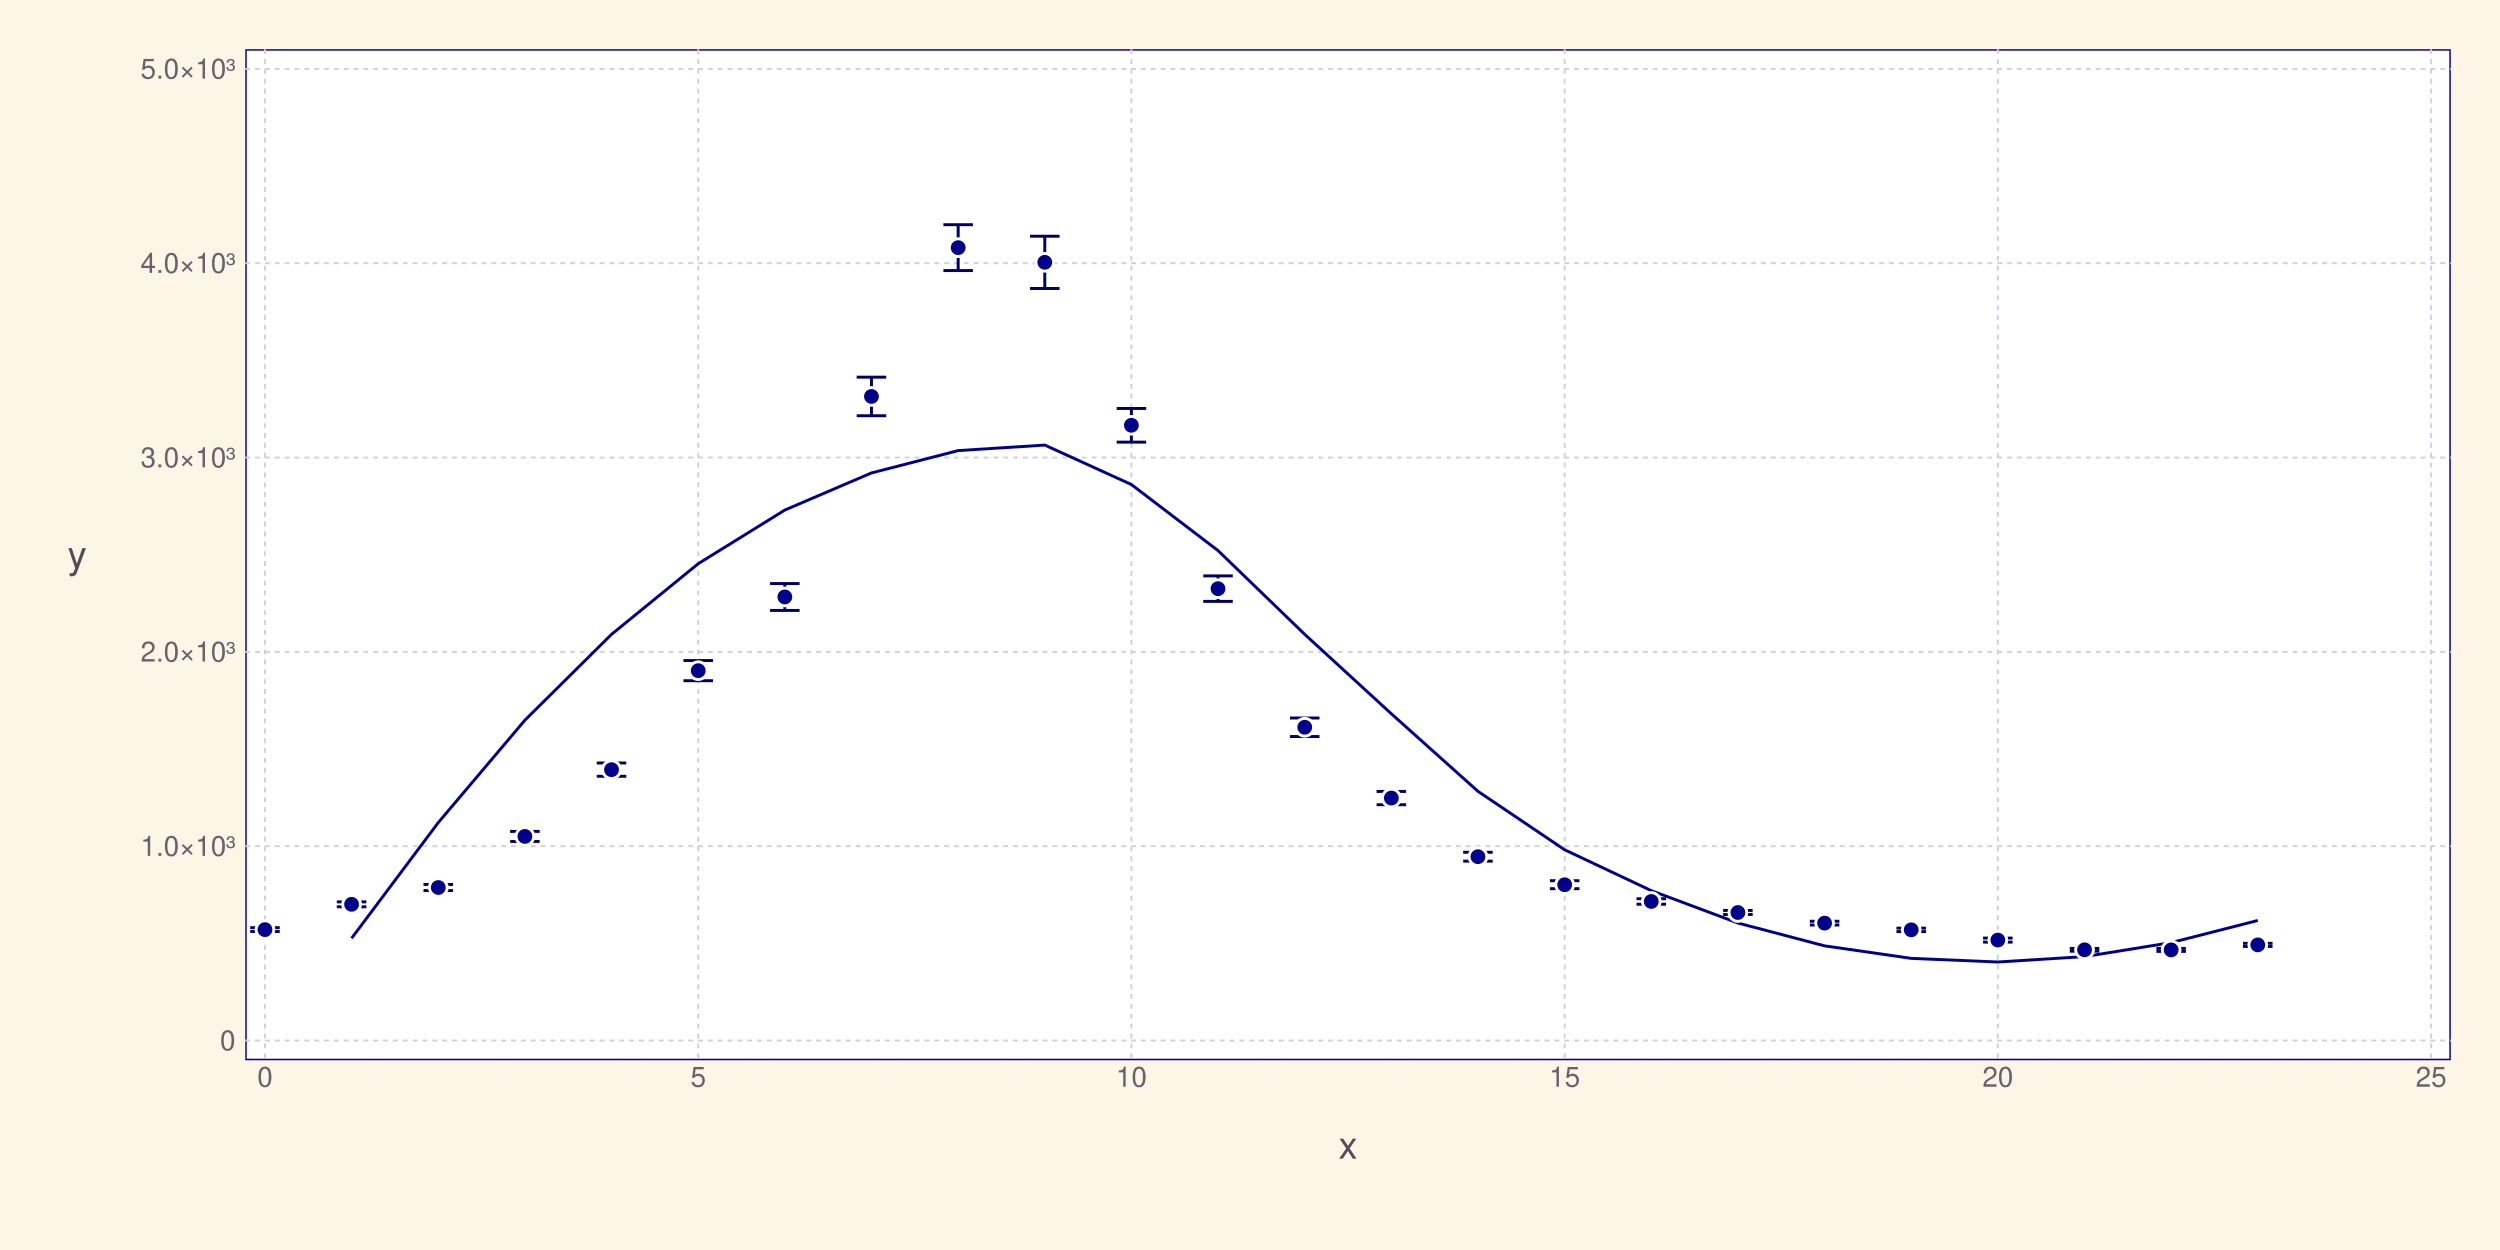
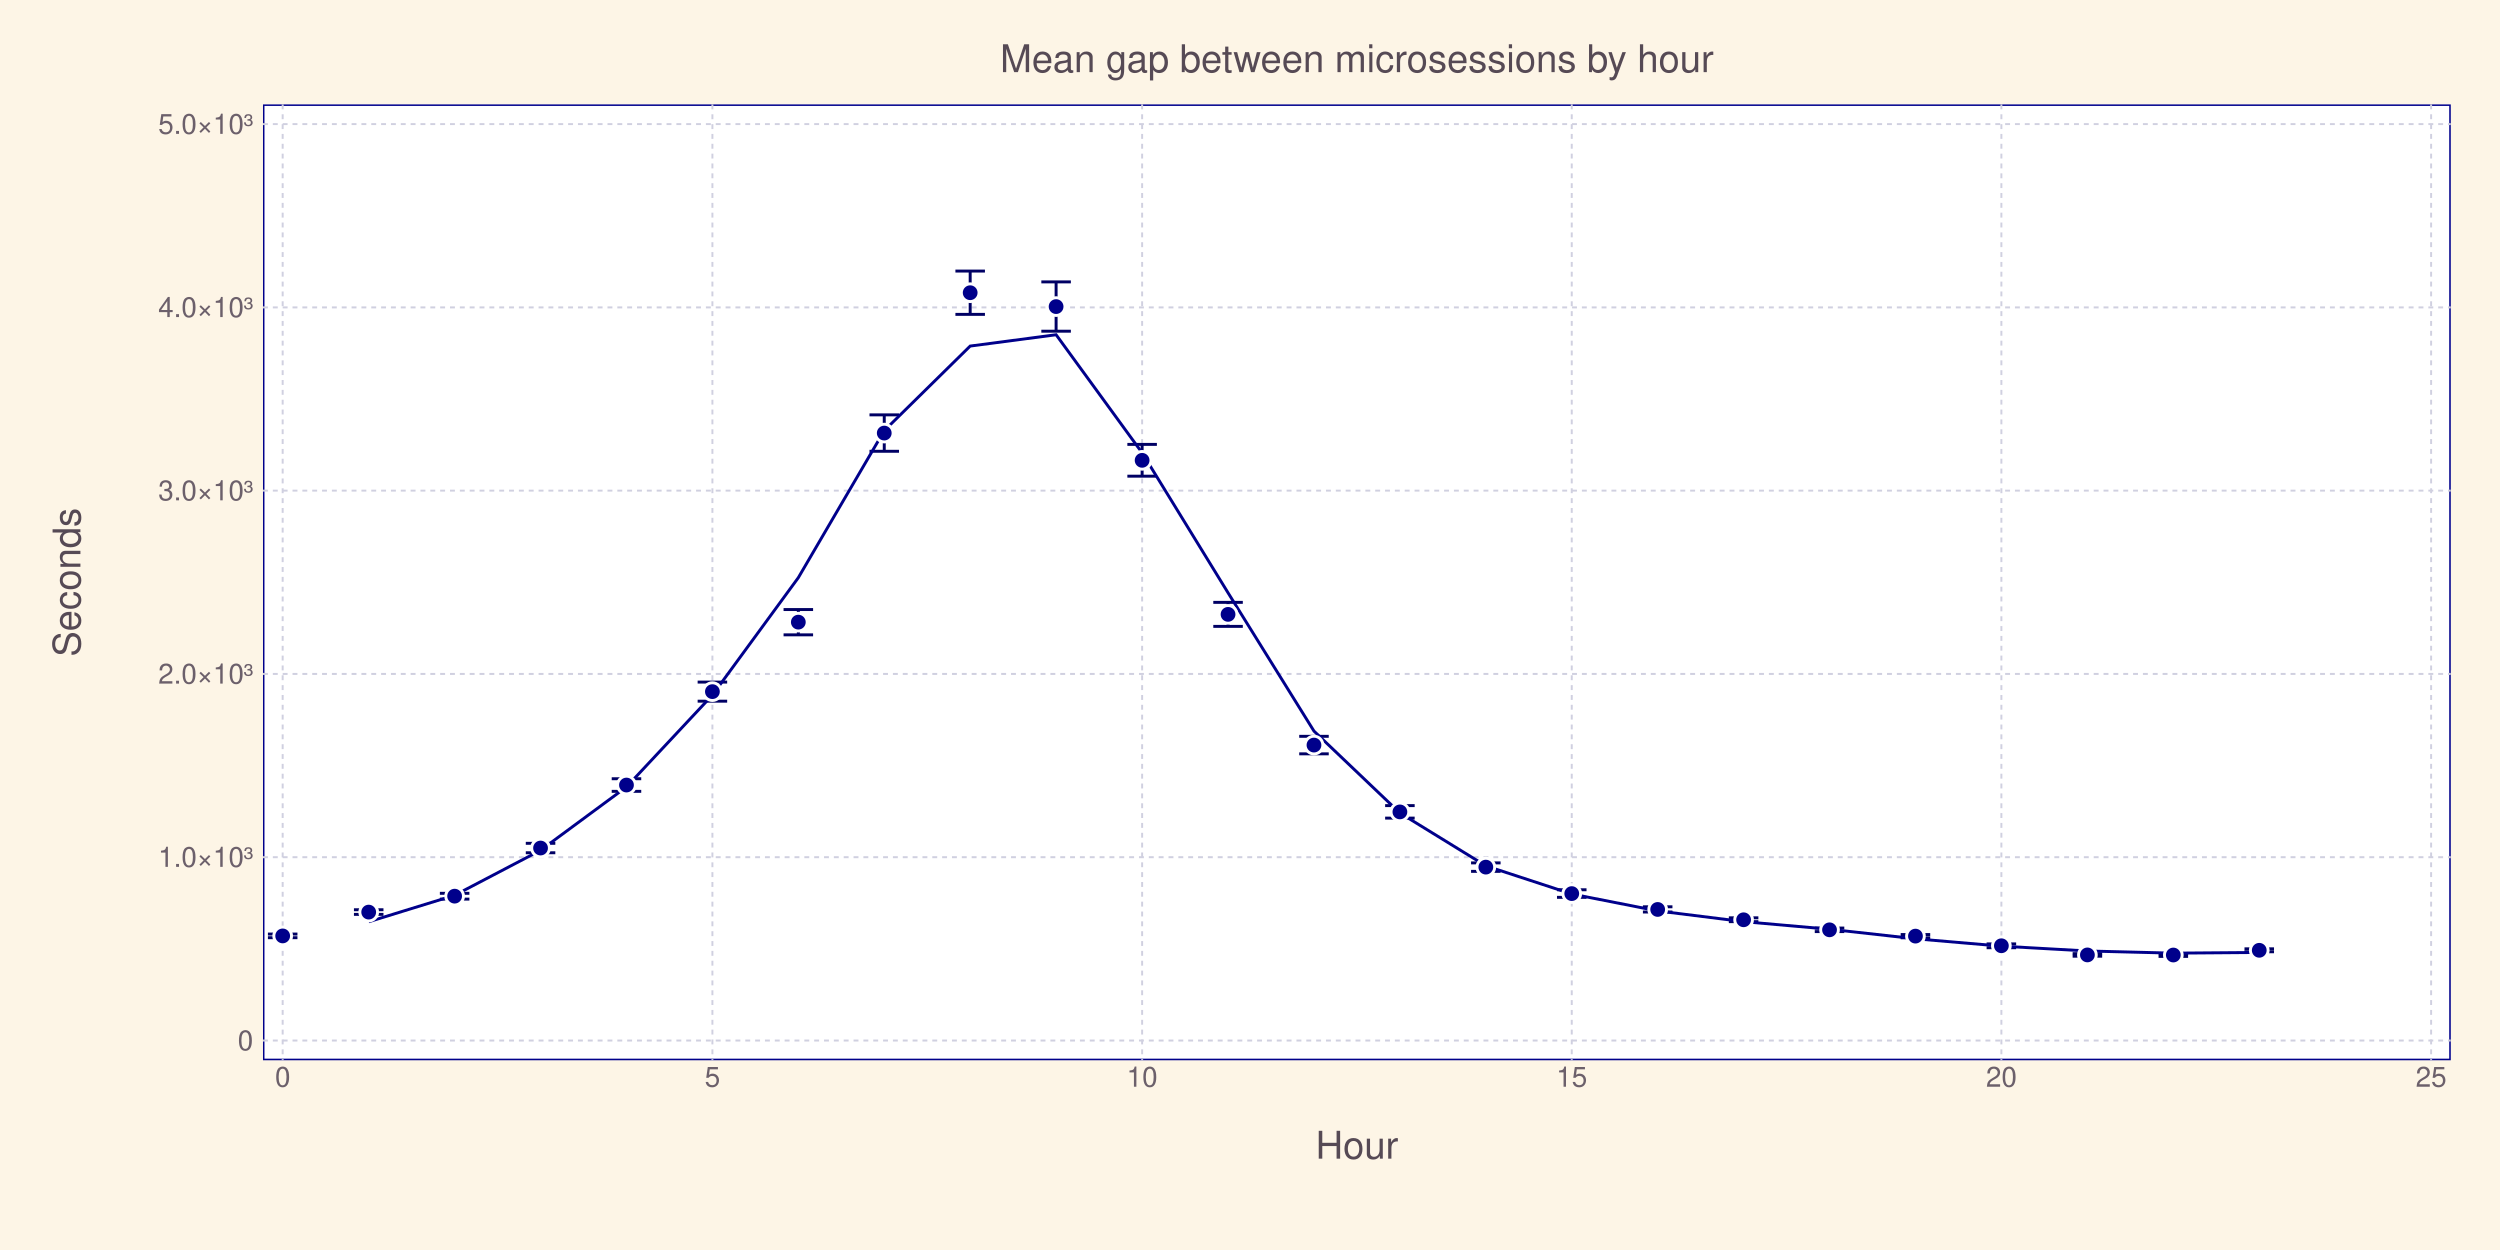
<svg xmlns="http://www.w3.org/2000/svg" xmlns:xlink="http://www.w3.org/1999/xlink" version="1.2" width="254mm" height="127mm" viewBox="0 0 254 127" stroke="none" fill="#000000" stroke-width="0.3" font-size="3.88">
-   <g stroke="#000000" stroke-opacity="0.000" fill="#FDF5E6" id="img-24897354-1">
+   <g stroke="#000000" stroke-opacity="0.000" fill="#FDF5E6" id="img-4f530294-1">
    <rect x="0" y="0" width="254" height="127" />
  </g>
-   <g class="plotroot xscalable yscalable" id="img-24897354-2">
-     <g font-size="3.88" font-family="'PT Sans','Helvetica Neue','Helvetica',sans-serif" fill="#564A55" stroke="#000000" stroke-opacity="0.000" id="img-24897354-3">
-       <text x="136.96" y="115.39" text-anchor="middle" dy="0.6em">x</text>
-     </g>
-     <g class="guide xlabels" font-size="2.82" font-family="'PT Sans Caption','Helvetica Neue','Helvetica',sans-serif" fill="#6C606B" id="img-24897354-4">
-       <text x="26.92" y="108.72" text-anchor="middle" dy="0.6em">0</text>
-       <text x="70.94" y="108.72" text-anchor="middle" dy="0.6em">5</text>
-       <text x="114.95" y="108.72" text-anchor="middle" dy="0.6em">10</text>
-       <text x="158.97" y="108.72" text-anchor="middle" dy="0.6em">15</text>
-       <text x="202.98" y="108.72" text-anchor="middle" dy="0.6em">20</text>
+   <g class="plotroot xscalable yscalable" id="img-4f530294-2">
+     <g font-size="3.88" font-family="'PT Sans','Helvetica Neue','Helvetica',sans-serif" fill="#564A55" stroke="#000000" stroke-opacity="0.000" id="img-4f530294-3">
+       <text x="137.86" y="115.39" text-anchor="middle" dy="0.6em">Hour</text>
+     </g>
+     <g class="guide xlabels" font-size="2.82" font-family="'PT Sans Caption','Helvetica Neue','Helvetica',sans-serif" fill="#6C606B" id="img-4f530294-4">
+       <text x="28.72" y="108.72" text-anchor="middle" dy="0.6em">0</text>
+       <text x="72.38" y="108.72" text-anchor="middle" dy="0.6em">5</text>
+       <text x="116.04" y="108.72" text-anchor="middle" dy="0.6em">10</text>
+       <text x="159.69" y="108.72" text-anchor="middle" dy="0.6em">15</text>
+       <text x="203.34" y="108.72" text-anchor="middle" dy="0.6em">20</text>
      <text x="247" y="108.72" text-anchor="middle" dy="0.6em">25</text>
    </g>
-     <g clip-path="url(#img-24897354-5)">
-       <g id="img-24897354-6">
-         <g pointer-events="visible" opacity="1" fill="#FFFFFF" stroke="#00008B" class="guide background" id="img-24897354-7">
-           <rect x="24.92" y="5" width="224.08" height="102.72" />
-         </g>
-         <g class="guide ygridlines xfixed" stroke-dasharray="0.5,0.5" stroke-width="0.2" stroke="#D0D0E0" id="img-24897354-8">
-           <path fill="none" d="M24.92,105.72 L 249 105.72" />
-           <path fill="none" d="M24.92,85.97 L 249 85.97" />
-           <path fill="none" d="M24.92,66.23 L 249 66.23" />
-           <path fill="none" d="M24.92,46.49 L 249 46.49" />
-           <path fill="none" d="M24.92,26.74 L 249 26.74" />
-           <path fill="none" d="M24.92,7 L 249 7" />
-         </g>
-         <g class="guide xgridlines yfixed" stroke-dasharray="0.5,0.5" stroke-width="0.2" stroke="#D0D0E0" id="img-24897354-9">
-           <path fill="none" d="M26.92,5 L 26.92 107.72" />
-           <path fill="none" d="M70.94,5 L 70.94 107.72" />
-           <path fill="none" d="M114.95,5 L 114.95 107.72" />
-           <path fill="none" d="M158.97,5 L 158.97 107.72" />
-           <path fill="none" d="M202.98,5 L 202.98 107.72" />
-           <path fill="none" d="M247,5 L 247 107.72" />
-         </g>
-         <g class="plotpanel" id="img-24897354-10">
-           <g class="geometry color_RGB{Float32}(0.0f0,0.0f0,0.54509807f0)" stroke-width="0.3" stroke="#000064" id="img-24897354-11">
-             <path fill="none" d="M25.42,94.64 L 28.42 94.64" />
-             <path fill="none" d="M34.22,92.13 L 37.22 92.13" />
-             <path fill="none" d="M43.03,90.48 L 46.03 90.48" />
-             <path fill="none" d="M51.83,85.49 L 54.83 85.49" />
-             <path fill="none" d="M60.63,78.87 L 63.63 78.87" />
-             <path fill="none" d="M69.44,69.16 L 72.44 69.16" />
-             <path fill="none" d="M78.24,62.02 L 81.24 62.02" />
-             <path fill="none" d="M87.04,42.24 L 90.04 42.24" />
-             <path fill="none" d="M95.85,27.49 L 98.85 27.49" />
-             <path fill="none" d="M104.65,29.31 L 107.65 29.31" />
-             <path fill="none" d="M113.45,44.92 L 116.45 44.92" />
-             <path fill="none" d="M122.25,61.1 L 125.25 61.1" />
-             <path fill="none" d="M131.06,74.83 L 134.06 74.83" />
-             <path fill="none" d="M139.86,81.76 L 142.86 81.76" />
-             <path fill="none" d="M148.66,87.49 L 151.66 87.49" />
-             <path fill="none" d="M157.47,90.29 L 160.47 90.29" />
-             <path fill="none" d="M166.27,91.87 L 169.27 91.87" />
-             <path fill="none" d="M175.07,92.91 L 178.07 92.91" />
-             <path fill="none" d="M183.88,93.98 L 186.88 93.98" />
-             <path fill="none" d="M192.68,94.65 L 195.68 94.65" />
-             <path fill="none" d="M201.48,95.72 L 204.48 95.72" />
-             <path fill="none" d="M210.29,96.64 L 213.29 96.64" />
-             <path fill="none" d="M219.09,96.66 L 222.09 96.66" />
-             <path fill="none" d="M227.89,96.16 L 230.89 96.16" />
-             <path fill="none" d="M26.92,94.25 L 26.92 94.64" />
-             <path fill="none" d="M35.72,91.63 L 35.72 92.13" />
-             <path fill="none" d="M44.53,89.86 L 44.53 90.48" />
-             <path fill="none" d="M53.33,84.47 L 53.33 85.49" />
-             <path fill="none" d="M62.13,77.52 L 62.13 78.87" />
-             <path fill="none" d="M70.94,67.11 L 70.94 69.16" />
-             <path fill="none" d="M79.74,59.29 L 79.74 62.02" />
-             <path fill="none" d="M88.54,38.32 L 88.54 42.24" />
-             <path fill="none" d="M97.35,22.83 L 97.35 27.49" />
-             <path fill="none" d="M106.15,24 L 106.15 29.31" />
-             <path fill="none" d="M114.95,41.5 L 114.95 44.92" />
-             <path fill="none" d="M123.75,58.51 L 123.75 61.1" />
-             <path fill="none" d="M132.56,72.95 L 132.56 74.83" />
-             <path fill="none" d="M141.36,80.41 L 141.36 81.76" />
-             <path fill="none" d="M150.16,86.59 L 150.16 87.49" />
-             <path fill="none" d="M158.97,89.48 L 158.97 90.29" />
-             <path fill="none" d="M167.77,91.31 L 167.77 91.87" />
-             <path fill="none" d="M176.57,92.5 L 176.57 92.91" />
-             <path fill="none" d="M185.38,93.6 L 185.38 93.98" />
-             <path fill="none" d="M194.18,94.3 L 194.18 94.65" />
-             <path fill="none" d="M202.98,95.31 L 202.98 95.72" />
-             <path fill="none" d="M211.79,96.36 L 211.79 96.64" />
-             <path fill="none" d="M220.59,96.36 L 220.59 96.66" />
-             <path fill="none" d="M229.39,95.84 L 229.39 96.16" />
-             <path fill="none" d="M25.42,94.25 L 28.42 94.25" />
-             <path fill="none" d="M34.22,91.63 L 37.22 91.63" />
-             <path fill="none" d="M43.03,89.86 L 46.03 89.86" />
-             <path fill="none" d="M51.83,84.47 L 54.83 84.47" />
-             <path fill="none" d="M60.63,77.52 L 63.63 77.52" />
-             <path fill="none" d="M69.44,67.11 L 72.44 67.11" />
-             <path fill="none" d="M78.24,59.29 L 81.24 59.29" />
-             <path fill="none" d="M87.04,38.32 L 90.04 38.32" />
-             <path fill="none" d="M95.85,22.83 L 98.85 22.83" />
-             <path fill="none" d="M104.65,24 L 107.65 24" />
-             <path fill="none" d="M113.45,41.5 L 116.45 41.5" />
-             <path fill="none" d="M122.25,58.51 L 125.25 58.51" />
-             <path fill="none" d="M131.06,72.95 L 134.06 72.95" />
-             <path fill="none" d="M139.86,80.41 L 142.86 80.41" />
-             <path fill="none" d="M148.66,86.59 L 151.66 86.59" />
-             <path fill="none" d="M157.47,89.48 L 160.47 89.48" />
-             <path fill="none" d="M166.27,91.31 L 169.27 91.31" />
-             <path fill="none" d="M175.07,92.5 L 178.07 92.5" />
-             <path fill="none" d="M183.88,93.6 L 186.88 93.6" />
-             <path fill="none" d="M192.68,94.3 L 195.68 94.3" />
-             <path fill="none" d="M201.48,95.31 L 204.48 95.31" />
-             <path fill="none" d="M210.29,96.36 L 213.29 96.36" />
-             <path fill="none" d="M219.09,96.36 L 222.09 96.36" />
-             <path fill="none" d="M227.89,95.84 L 230.89 95.84" />
+     <g clip-path="url(#img-4f530294-5)">
+       <g id="img-4f530294-6">
+         <g pointer-events="visible" opacity="1" fill="#FFFFFF" stroke="#00008B" class="guide background" id="img-4f530294-7">
+           <rect x="26.72" y="10.61" width="222.27" height="97.1" />
+         </g>
+         <g class="guide ygridlines xfixed" stroke-dasharray="0.5,0.5" stroke-width="0.2" stroke="#D0D0E0" id="img-4f530294-8">
+           <path fill="none" d="M26.72,105.72 L 249 105.72" />
+           <path fill="none" d="M26.72,87.09 L 249 87.09" />
+           <path fill="none" d="M26.72,68.47 L 249 68.47" />
+           <path fill="none" d="M26.72,49.85 L 249 49.85" />
+           <path fill="none" d="M26.72,31.23 L 249 31.23" />
+           <path fill="none" d="M26.72,12.61 L 249 12.61" />
+         </g>
+         <g class="guide xgridlines yfixed" stroke-dasharray="0.5,0.5" stroke-width="0.2" stroke="#D0D0E0" id="img-4f530294-9">
+           <path fill="none" d="M28.72,10.61 L 28.72 107.72" />
+           <path fill="none" d="M72.38,10.61 L 72.38 107.72" />
+           <path fill="none" d="M116.04,10.61 L 116.04 107.72" />
+           <path fill="none" d="M159.69,10.61 L 159.69 107.72" />
+           <path fill="none" d="M203.34,10.61 L 203.34 107.72" />
+           <path fill="none" d="M247,10.61 L 247 107.72" />
+         </g>
+         <g class="plotpanel" id="img-4f530294-10">
+           <g class="geometry color_RGB{Float32}(0.0f0,0.0f0,0.54509807f0)" stroke-width="0.3" stroke="#000064" id="img-4f530294-11">
+             <path fill="none" d="M27.22,95.27 L 30.22 95.27" />
+             <path fill="none" d="M35.96,92.9 L 38.96 92.9" />
+             <path fill="none" d="M44.69,91.35 L 47.69 91.35" />
+             <path fill="none" d="M53.42,86.64 L 56.42 86.64" />
+             <path fill="none" d="M62.15,80.4 L 65.15 80.4" />
+             <path fill="none" d="M70.88,71.24 L 73.88 71.24" />
+             <path fill="none" d="M79.61,64.5 L 82.61 64.5" />
+             <path fill="none" d="M88.34,45.85 L 91.34 45.85" />
+             <path fill="none" d="M97.07,31.94 L 100.07 31.94" />
+             <path fill="none" d="M105.8,33.65 L 108.8 33.65" />
+             <path fill="none" d="M114.54,48.38 L 117.54 48.38" />
+             <path fill="none" d="M123.27,63.64 L 126.27 63.64" />
+             <path fill="none" d="M132,76.59 L 135 76.59" />
+             <path fill="none" d="M140.73,83.12 L 143.73 83.12" />
+             <path fill="none" d="M149.46,88.53 L 152.46 88.53" />
+             <path fill="none" d="M158.19,91.17 L 161.19 91.17" />
+             <path fill="none" d="M166.92,92.66 L 169.92 92.66" />
+             <path fill="none" d="M175.65,93.64 L 178.65 93.64" />
+             <path fill="none" d="M184.38,94.65 L 187.38 94.65" />
+             <path fill="none" d="M193.11,95.28 L 196.11 95.28" />
+             <path fill="none" d="M201.84,96.29 L 204.84 96.29" />
+             <path fill="none" d="M210.58,97.15 L 213.58 97.15" />
+             <path fill="none" d="M219.31,97.17 L 222.31 97.17" />
+             <path fill="none" d="M228.04,96.7 L 231.04 96.7" />
+             <path fill="none" d="M28.72,94.9 L 28.72 95.27" />
+             <path fill="none" d="M37.46,92.43 L 37.46 92.9" />
+             <path fill="none" d="M46.19,90.76 L 46.19 91.35" />
+             <path fill="none" d="M54.92,85.68 L 54.92 86.64" />
+             <path fill="none" d="M63.65,79.12 L 63.65 80.4" />
+             <path fill="none" d="M72.38,69.3 L 72.38 71.24" />
+             <path fill="none" d="M81.11,61.93 L 81.11 64.5" />
+             <path fill="none" d="M89.84,42.15 L 89.84 45.85" />
+             <path fill="none" d="M98.57,27.54 L 98.57 31.94" />
+             <path fill="none" d="M107.3,28.64 L 107.3 33.65" />
+             <path fill="none" d="M116.04,45.15 L 116.04 48.38" />
+             <path fill="none" d="M124.77,61.2 L 124.77 63.64" />
+             <path fill="none" d="M133.5,74.81 L 133.5 76.59" />
+             <path fill="none" d="M142.23,81.85 L 142.23 83.12" />
+             <path fill="none" d="M150.96,87.67 L 150.96 88.53" />
+             <path fill="none" d="M159.69,90.4 L 159.69 91.17" />
+             <path fill="none" d="M168.42,92.13 L 168.42 92.66" />
+             <path fill="none" d="M177.15,93.25 L 177.15 93.64" />
+             <path fill="none" d="M185.88,94.29 L 185.88 94.65" />
+             <path fill="none" d="M194.61,94.95 L 194.61 95.28" />
+             <path fill="none" d="M203.34,95.9 L 203.34 96.29" />
+             <path fill="none" d="M212.08,96.89 L 212.08 97.15" />
+             <path fill="none" d="M220.81,96.89 L 220.81 97.17" />
+             <path fill="none" d="M229.54,96.4 L 229.54 96.7" />
+             <path fill="none" d="M27.22,94.9 L 30.22 94.9" />
+             <path fill="none" d="M35.96,92.43 L 38.96 92.43" />
+             <path fill="none" d="M44.69,90.76 L 47.69 90.76" />
+             <path fill="none" d="M53.42,85.68 L 56.42 85.68" />
+             <path fill="none" d="M62.15,79.12 L 65.15 79.12" />
+             <path fill="none" d="M70.88,69.3 L 73.88 69.3" />
+             <path fill="none" d="M79.61,61.93 L 82.61 61.93" />
+             <path fill="none" d="M88.34,42.15 L 91.34 42.15" />
+             <path fill="none" d="M97.07,27.54 L 100.07 27.54" />
+             <path fill="none" d="M105.8,28.64 L 108.8 28.64" />
+             <path fill="none" d="M114.54,45.15 L 117.54 45.15" />
+             <path fill="none" d="M123.27,61.2 L 126.27 61.2" />
+             <path fill="none" d="M132,74.81 L 135 74.81" />
+             <path fill="none" d="M140.73,81.85 L 143.73 81.85" />
+             <path fill="none" d="M149.46,87.67 L 152.46 87.67" />
+             <path fill="none" d="M158.19,90.4 L 161.19 90.4" />
+             <path fill="none" d="M166.92,92.13 L 169.92 92.13" />
+             <path fill="none" d="M175.65,93.25 L 178.65 93.25" />
+             <path fill="none" d="M184.38,94.29 L 187.38 94.29" />
+             <path fill="none" d="M193.11,94.95 L 196.11 94.95" />
+             <path fill="none" d="M201.84,95.9 L 204.84 95.9" />
+             <path fill="none" d="M210.58,96.89 L 213.58 96.89" />
+             <path fill="none" d="M219.31,96.89 L 222.31 96.89" />
+             <path fill="none" d="M228.04,96.4 L 231.04 96.4" />
          </g>
-           <g stroke-width="0.3" fill="#000000" fill-opacity="0.000" class="geometry" stroke-dasharray="none" stroke="#00008B" id="img-24897354-12">
-             <path fill="none" d="M35.72,95.33 L 44.53 83.57 53.33 73.17 62.13 64.45 70.94 57.27 79.74 51.82 88.54 48.05 97.35 45.78 106.15 45.22 114.95 49.23 123.75 55.94 132.56 64.45 141.36 72.52 150.16 80.4 158.97 86.34 167.77 90.49 176.57 93.78 185.38 96.1 194.18 97.37 202.98 97.74 211.79 97.19 220.59 95.77 229.39 93.52" />
+           <g stroke-width="0.3" fill="#000000" fill-opacity="0.000" class="geometry" stroke-dasharray="none" stroke="#00008B" id="img-4f530294-12">
+             <path fill="none" d="M37.46,93.65 L 46.19 90.96 54.92 86.39 63.65 79.95 72.38 70.62 81.11 58.69 89.84 43.75 98.57 35.16 107.3 34.01 116.04 46.01 124.77 60.23 133.5 74.28 142.23 82.6 150.96 87.97 159.69 90.83 168.42 92.55 177.15 93.64 185.88 94.41 194.61 95.38 203.34 96.13 212.08 96.62 220.81 96.84 229.54 96.77" />
          </g>
-           <g class="geometry" id="img-24897354-13">
-             <g class="color_RGBA{Float32}(0.0f0,0.0f0,0.54509807f0,1.0f0)" stroke-width="0.3" id="img-24897354-14">
-               <g stroke="#FFFFFF" fill="#00008B" id="img-24897354-15">
-                 <use xlink:href="#img-24897354-16" x="229.39" y="96" />
-               </g>
-               <g stroke="#FFFFFF" fill="#00008B" id="img-24897354-17">
-                 <use xlink:href="#img-24897354-18" x="220.59" y="96.51" />
-               </g>
-               <g stroke="#FFFFFF" fill="#00008B" id="img-24897354-19">
-                 <use xlink:href="#img-24897354-20" x="211.79" y="96.5" />
-               </g>
-               <g stroke="#FFFFFF" fill="#00008B" id="img-24897354-21">
-                 <use xlink:href="#img-24897354-22" x="202.98" y="95.51" />
-               </g>
-               <g stroke="#FFFFFF" fill="#00008B" id="img-24897354-23">
-                 <use xlink:href="#img-24897354-24" x="194.18" y="94.47" />
-               </g>
-               <g stroke="#FFFFFF" fill="#00008B" id="img-24897354-25">
-                 <use xlink:href="#img-24897354-26" x="185.38" y="93.79" />
-               </g>
-               <g stroke="#FFFFFF" fill="#00008B" id="img-24897354-27">
-                 <use xlink:href="#img-24897354-28" x="176.57" y="92.71" />
-               </g>
-               <g stroke="#FFFFFF" fill="#00008B" id="img-24897354-29">
-                 <use xlink:href="#img-24897354-30" x="167.77" y="91.59" />
-               </g>
-               <g stroke="#FFFFFF" fill="#00008B" id="img-24897354-31">
-                 <use xlink:href="#img-24897354-32" x="158.97" y="89.89" />
-               </g>
-               <g stroke="#FFFFFF" fill="#00008B" id="img-24897354-33">
-                 <use xlink:href="#img-24897354-34" x="150.16" y="87.04" />
-               </g>
-               <g stroke="#FFFFFF" fill="#00008B" id="img-24897354-35">
-                 <use xlink:href="#img-24897354-36" x="141.36" y="81.08" />
-               </g>
-               <g stroke="#FFFFFF" fill="#00008B" id="img-24897354-37">
-                 <use xlink:href="#img-24897354-38" x="132.56" y="73.89" />
-               </g>
-               <g stroke="#FFFFFF" fill="#00008B" id="img-24897354-39">
-                 <use xlink:href="#img-24897354-40" x="123.75" y="59.81" />
-               </g>
-               <g stroke="#FFFFFF" fill="#00008B" id="img-24897354-41">
-                 <use xlink:href="#img-24897354-42" x="114.95" y="43.21" />
-               </g>
-               <g stroke="#FFFFFF" fill="#00008B" id="img-24897354-43">
-                 <use xlink:href="#img-24897354-44" x="106.15" y="26.65" />
-               </g>
-               <g stroke="#FFFFFF" fill="#00008B" id="img-24897354-45">
-                 <use xlink:href="#img-24897354-46" x="97.35" y="25.16" />
-               </g>
-               <g stroke="#FFFFFF" fill="#00008B" id="img-24897354-47">
-                 <use xlink:href="#img-24897354-48" x="88.54" y="40.28" />
-               </g>
-               <g stroke="#FFFFFF" fill="#00008B" id="img-24897354-49">
-                 <use xlink:href="#img-24897354-50" x="79.74" y="60.65" />
-               </g>
-               <g stroke="#FFFFFF" fill="#00008B" id="img-24897354-51">
-                 <use xlink:href="#img-24897354-52" x="70.94" y="68.14" />
-               </g>
-               <g stroke="#FFFFFF" fill="#00008B" id="img-24897354-53">
-                 <use xlink:href="#img-24897354-54" x="62.13" y="78.2" />
-               </g>
-               <g stroke="#FFFFFF" fill="#00008B" id="img-24897354-55">
-                 <use xlink:href="#img-24897354-56" x="53.33" y="84.98" />
-               </g>
-               <g stroke="#FFFFFF" fill="#00008B" id="img-24897354-57">
-                 <use xlink:href="#img-24897354-58" x="44.53" y="90.17" />
-               </g>
-               <g stroke="#FFFFFF" fill="#00008B" id="img-24897354-59">
-                 <use xlink:href="#img-24897354-60" x="35.72" y="91.88" />
-               </g>
-               <g stroke="#FFFFFF" fill="#00008B" id="img-24897354-61">
-                 <use xlink:href="#img-24897354-62" x="26.92" y="94.45" />
+           <g class="geometry" id="img-4f530294-13">
+             <g class="color_RGBA{Float32}(0.0f0,0.0f0,0.54509807f0,1.0f0)" stroke-width="0.3" id="img-4f530294-14">
+               <g stroke="#FFFFFF" fill="#00008B" id="img-4f530294-15">
+                 <use xlink:href="#img-4f530294-16" x="229.54" y="96.55" />
+               </g>
+               <g stroke="#FFFFFF" fill="#00008B" id="img-4f530294-17">
+                 <use xlink:href="#img-4f530294-18" x="220.81" y="97.03" />
+               </g>
+               <g stroke="#FFFFFF" fill="#00008B" id="img-4f530294-19">
+                 <use xlink:href="#img-4f530294-20" x="212.08" y="97.02" />
+               </g>
+               <g stroke="#FFFFFF" fill="#00008B" id="img-4f530294-21">
+                 <use xlink:href="#img-4f530294-22" x="203.34" y="96.09" />
+               </g>
+               <g stroke="#FFFFFF" fill="#00008B" id="img-4f530294-23">
+                 <use xlink:href="#img-4f530294-24" x="194.61" y="95.11" />
+               </g>
+               <g stroke="#FFFFFF" fill="#00008B" id="img-4f530294-25">
+                 <use xlink:href="#img-4f530294-26" x="185.88" y="94.47" />
+               </g>
+               <g stroke="#FFFFFF" fill="#00008B" id="img-4f530294-27">
+                 <use xlink:href="#img-4f530294-28" x="177.15" y="93.45" />
+               </g>
+               <g stroke="#FFFFFF" fill="#00008B" id="img-4f530294-29">
+                 <use xlink:href="#img-4f530294-30" x="168.42" y="92.4" />
+               </g>
+               <g stroke="#FFFFFF" fill="#00008B" id="img-4f530294-31">
+                 <use xlink:href="#img-4f530294-32" x="159.69" y="90.79" />
+               </g>
+               <g stroke="#FFFFFF" fill="#00008B" id="img-4f530294-33">
+                 <use xlink:href="#img-4f530294-34" x="150.96" y="88.1" />
+               </g>
+               <g stroke="#FFFFFF" fill="#00008B" id="img-4f530294-35">
+                 <use xlink:href="#img-4f530294-36" x="142.23" y="82.49" />
+               </g>
+               <g stroke="#FFFFFF" fill="#00008B" id="img-4f530294-37">
+                 <use xlink:href="#img-4f530294-38" x="133.5" y="75.7" />
+               </g>
+               <g stroke="#FFFFFF" fill="#00008B" id="img-4f530294-39">
+                 <use xlink:href="#img-4f530294-40" x="124.77" y="62.42" />
+               </g>
+               <g stroke="#FFFFFF" fill="#00008B" id="img-4f530294-41">
+                 <use xlink:href="#img-4f530294-42" x="116.04" y="46.77" />
+               </g>
+               <g stroke="#FFFFFF" fill="#00008B" id="img-4f530294-43">
+                 <use xlink:href="#img-4f530294-44" x="107.3" y="31.15" />
+               </g>
+               <g stroke="#FFFFFF" fill="#00008B" id="img-4f530294-45">
+                 <use xlink:href="#img-4f530294-46" x="98.57" y="29.74" />
+               </g>
+               <g stroke="#FFFFFF" fill="#00008B" id="img-4f530294-47">
+                 <use xlink:href="#img-4f530294-48" x="89.84" y="44" />
+               </g>
+               <g stroke="#FFFFFF" fill="#00008B" id="img-4f530294-49">
+                 <use xlink:href="#img-4f530294-50" x="81.11" y="63.21" />
+               </g>
+               <g stroke="#FFFFFF" fill="#00008B" id="img-4f530294-51">
+                 <use xlink:href="#img-4f530294-52" x="72.38" y="70.27" />
+               </g>
+               <g stroke="#FFFFFF" fill="#00008B" id="img-4f530294-53">
+                 <use xlink:href="#img-4f530294-54" x="63.65" y="79.76" />
+               </g>
+               <g stroke="#FFFFFF" fill="#00008B" id="img-4f530294-55">
+                 <use xlink:href="#img-4f530294-56" x="54.92" y="86.16" />
+               </g>
+               <g stroke="#FFFFFF" fill="#00008B" id="img-4f530294-57">
+                 <use xlink:href="#img-4f530294-58" x="46.19" y="91.05" />
+               </g>
+               <g stroke="#FFFFFF" fill="#00008B" id="img-4f530294-59">
+                 <use xlink:href="#img-4f530294-60" x="37.46" y="92.67" />
+               </g>
+               <g stroke="#FFFFFF" fill="#00008B" id="img-4f530294-61">
+                 <use xlink:href="#img-4f530294-62" x="28.72" y="95.09" />
              </g>
            </g>
          </g>
        </g>
      </g>
    </g>
-     <g class="guide ylabels" font-size="2.82" font-family="'PT Sans Caption','Helvetica Neue','Helvetica',sans-serif" fill="#6C606B" id="img-24897354-63">
-       <text x="23.92" y="105.72" text-anchor="end" dy="0.35em">0</text>
-       <text x="23.92" y="85.97" text-anchor="end" dy="0.35em">1.0×10³</text>
-       <text x="23.92" y="66.23" text-anchor="end" dy="0.35em">2.0×10³</text>
-       <text x="23.92" y="46.49" text-anchor="end" dy="0.35em">3.0×10³</text>
-       <text x="23.92" y="26.74" text-anchor="end" dy="0.35em">4.0×10³</text>
-       <text x="23.92" y="7" text-anchor="end" dy="0.35em">5.0×10³</text>
-     </g>
-     <g font-size="3.88" font-family="'PT Sans','Helvetica Neue','Helvetica',sans-serif" fill="#564A55" stroke="#000000" stroke-opacity="0.000" id="img-24897354-64">
-       <text x="8.81" y="56.36" text-anchor="end" dy="0.35em">y</text>
+     <g class="guide ylabels" font-size="2.82" font-family="'PT Sans Caption','Helvetica Neue','Helvetica',sans-serif" fill="#6C606B" id="img-4f530294-63">
+       <text x="25.72" y="105.72" text-anchor="end" dy="0.35em">0</text>
+       <text x="25.72" y="87.09" text-anchor="end" dy="0.35em">1.0×10³</text>
+       <text x="25.72" y="68.47" text-anchor="end" dy="0.35em">2.0×10³</text>
+       <text x="25.72" y="49.85" text-anchor="end" dy="0.35em">3.0×10³</text>
+       <text x="25.72" y="31.23" text-anchor="end" dy="0.35em">4.0×10³</text>
+       <text x="25.72" y="12.61" text-anchor="end" dy="0.35em">5.0×10³</text>
+     </g>
+     <g font-size="3.88" font-family="'PT Sans','Helvetica Neue','Helvetica',sans-serif" fill="#564A55" stroke="#000000" stroke-opacity="0.000" id="img-4f530294-64">
+       <text x="8.81" y="57.16" text-anchor="middle" dy="0.35em" transform="rotate(-90, 8.81, 59.16)">Seconds</text>
+     </g>
+     <g font-size="3.88" font-family="'PT Sans','Helvetica Neue','Helvetica',sans-serif" fill="#564A55" stroke="#000000" stroke-opacity="0.000" id="img-4f530294-65">
+       <text x="137.86" y="5" text-anchor="middle" dy="0.6em">Mean gap between microsessions by hour</text>
    </g>
  </g>
  <defs>
-     <clipPath id="img-24897354-5">
-       <path d="M24.92,5 L 249 5 249 107.72 24.92 107.72" />
+     <clipPath id="img-4f530294-5">
+       <path d="M26.72,10.61 L 249 10.61 249 107.72 26.72 107.72" />
    </clipPath>
-     <g id="img-24897354-16">
-       <circle cx="0" cy="0" r="0.9" />
-     </g>
-     <g id="img-24897354-18">
-       <circle cx="0" cy="0" r="0.9" />
-     </g>
-     <g id="img-24897354-20">
-       <circle cx="0" cy="0" r="0.9" />
-     </g>
-     <g id="img-24897354-22">
-       <circle cx="0" cy="0" r="0.9" />
-     </g>
-     <g id="img-24897354-24">
-       <circle cx="0" cy="0" r="0.9" />
-     </g>
-     <g id="img-24897354-26">
-       <circle cx="0" cy="0" r="0.9" />
-     </g>
-     <g id="img-24897354-28">
-       <circle cx="0" cy="0" r="0.9" />
-     </g>
-     <g id="img-24897354-30">
-       <circle cx="0" cy="0" r="0.9" />
-     </g>
-     <g id="img-24897354-32">
-       <circle cx="0" cy="0" r="0.9" />
-     </g>
-     <g id="img-24897354-34">
-       <circle cx="0" cy="0" r="0.9" />
-     </g>
-     <g id="img-24897354-36">
-       <circle cx="0" cy="0" r="0.9" />
-     </g>
-     <g id="img-24897354-38">
-       <circle cx="0" cy="0" r="0.9" />
-     </g>
-     <g id="img-24897354-40">
-       <circle cx="0" cy="0" r="0.9" />
-     </g>
-     <g id="img-24897354-42">
-       <circle cx="0" cy="0" r="0.9" />
-     </g>
-     <g id="img-24897354-44">
-       <circle cx="0" cy="0" r="0.9" />
-     </g>
-     <g id="img-24897354-46">
-       <circle cx="0" cy="0" r="0.9" />
-     </g>
-     <g id="img-24897354-48">
-       <circle cx="0" cy="0" r="0.9" />
-     </g>
-     <g id="img-24897354-50">
-       <circle cx="0" cy="0" r="0.9" />
-     </g>
-     <g id="img-24897354-52">
-       <circle cx="0" cy="0" r="0.9" />
-     </g>
-     <g id="img-24897354-54">
-       <circle cx="0" cy="0" r="0.9" />
-     </g>
-     <g id="img-24897354-56">
-       <circle cx="0" cy="0" r="0.9" />
-     </g>
-     <g id="img-24897354-58">
-       <circle cx="0" cy="0" r="0.9" />
-     </g>
-     <g id="img-24897354-60">
-       <circle cx="0" cy="0" r="0.9" />
-     </g>
-     <g id="img-24897354-62">
+     <g id="img-4f530294-16">
+       <circle cx="0" cy="0" r="0.9" />
+     </g>
+     <g id="img-4f530294-18">
+       <circle cx="0" cy="0" r="0.9" />
+     </g>
+     <g id="img-4f530294-20">
+       <circle cx="0" cy="0" r="0.9" />
+     </g>
+     <g id="img-4f530294-22">
+       <circle cx="0" cy="0" r="0.9" />
+     </g>
+     <g id="img-4f530294-24">
+       <circle cx="0" cy="0" r="0.9" />
+     </g>
+     <g id="img-4f530294-26">
+       <circle cx="0" cy="0" r="0.9" />
+     </g>
+     <g id="img-4f530294-28">
+       <circle cx="0" cy="0" r="0.9" />
+     </g>
+     <g id="img-4f530294-30">
+       <circle cx="0" cy="0" r="0.9" />
+     </g>
+     <g id="img-4f530294-32">
+       <circle cx="0" cy="0" r="0.9" />
+     </g>
+     <g id="img-4f530294-34">
+       <circle cx="0" cy="0" r="0.9" />
+     </g>
+     <g id="img-4f530294-36">
+       <circle cx="0" cy="0" r="0.9" />
+     </g>
+     <g id="img-4f530294-38">
+       <circle cx="0" cy="0" r="0.9" />
+     </g>
+     <g id="img-4f530294-40">
+       <circle cx="0" cy="0" r="0.9" />
+     </g>
+     <g id="img-4f530294-42">
+       <circle cx="0" cy="0" r="0.9" />
+     </g>
+     <g id="img-4f530294-44">
+       <circle cx="0" cy="0" r="0.9" />
+     </g>
+     <g id="img-4f530294-46">
+       <circle cx="0" cy="0" r="0.9" />
+     </g>
+     <g id="img-4f530294-48">
+       <circle cx="0" cy="0" r="0.9" />
+     </g>
+     <g id="img-4f530294-50">
+       <circle cx="0" cy="0" r="0.9" />
+     </g>
+     <g id="img-4f530294-52">
+       <circle cx="0" cy="0" r="0.9" />
+     </g>
+     <g id="img-4f530294-54">
+       <circle cx="0" cy="0" r="0.9" />
+     </g>
+     <g id="img-4f530294-56">
+       <circle cx="0" cy="0" r="0.9" />
+     </g>
+     <g id="img-4f530294-58">
+       <circle cx="0" cy="0" r="0.9" />
+     </g>
+     <g id="img-4f530294-60">
+       <circle cx="0" cy="0" r="0.9" />
+     </g>
+     <g id="img-4f530294-62">
      <circle cx="0" cy="0" r="0.9" />
    </g>
  </defs>
</svg>
